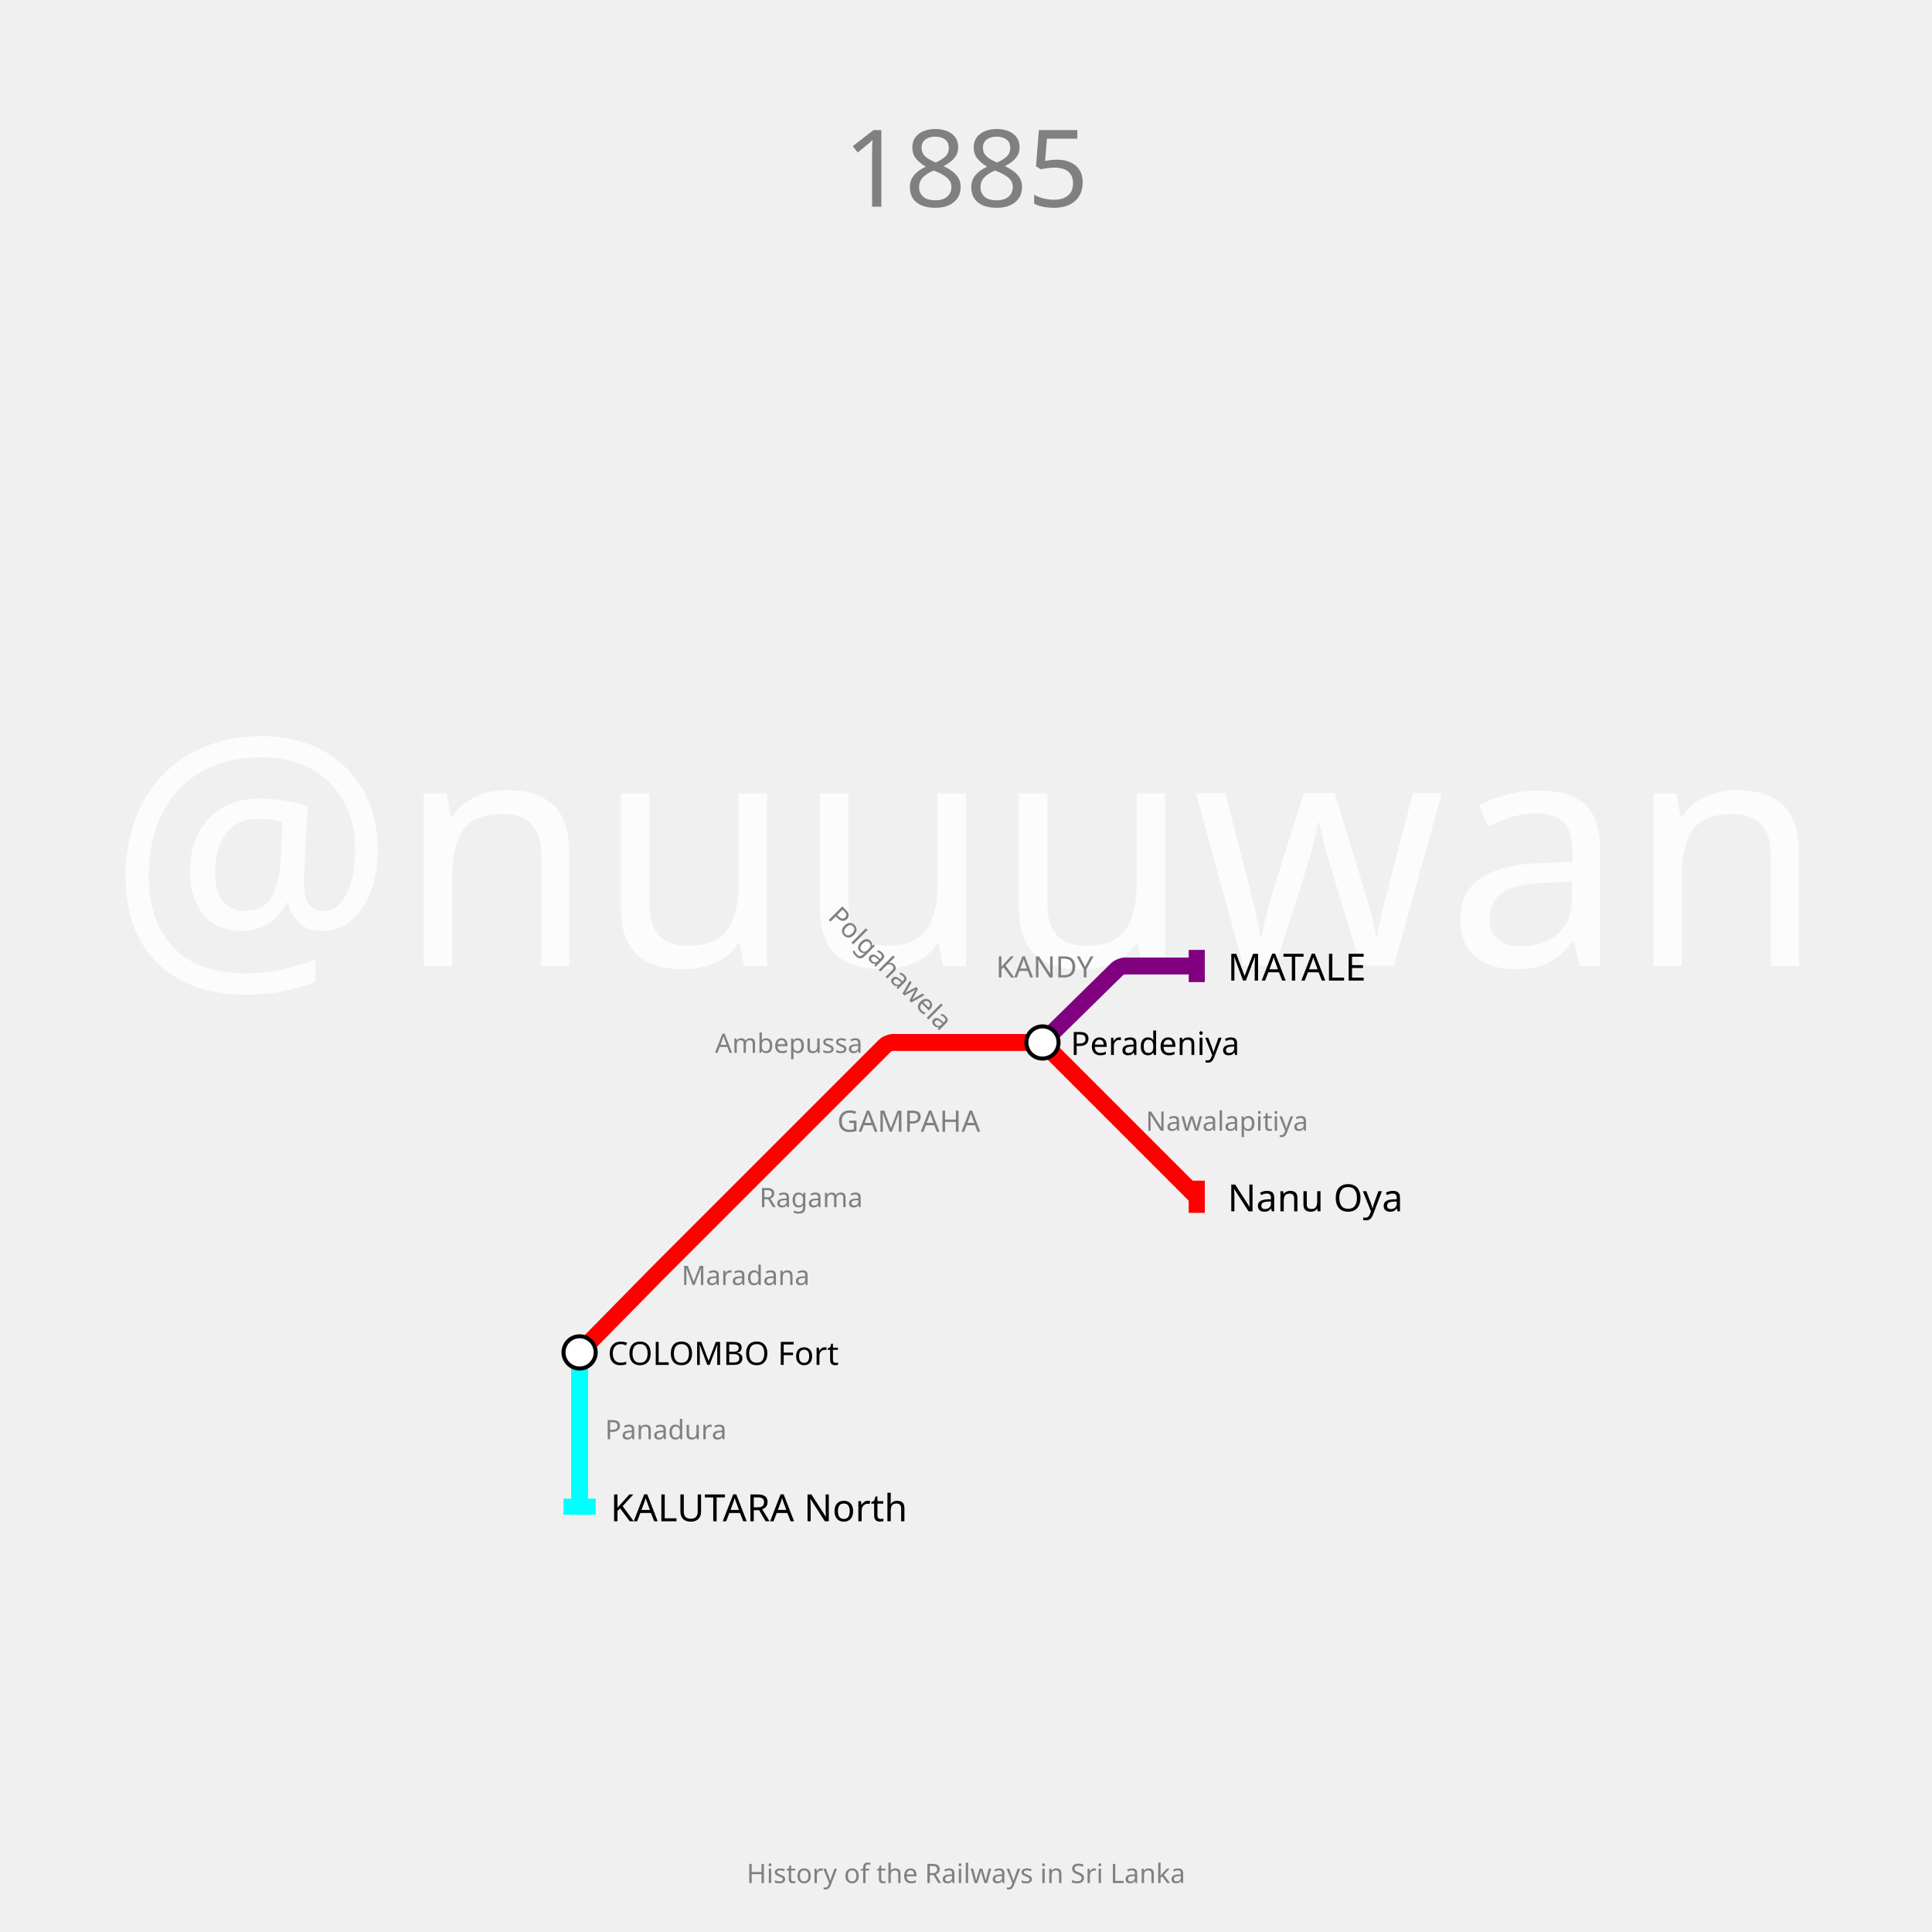
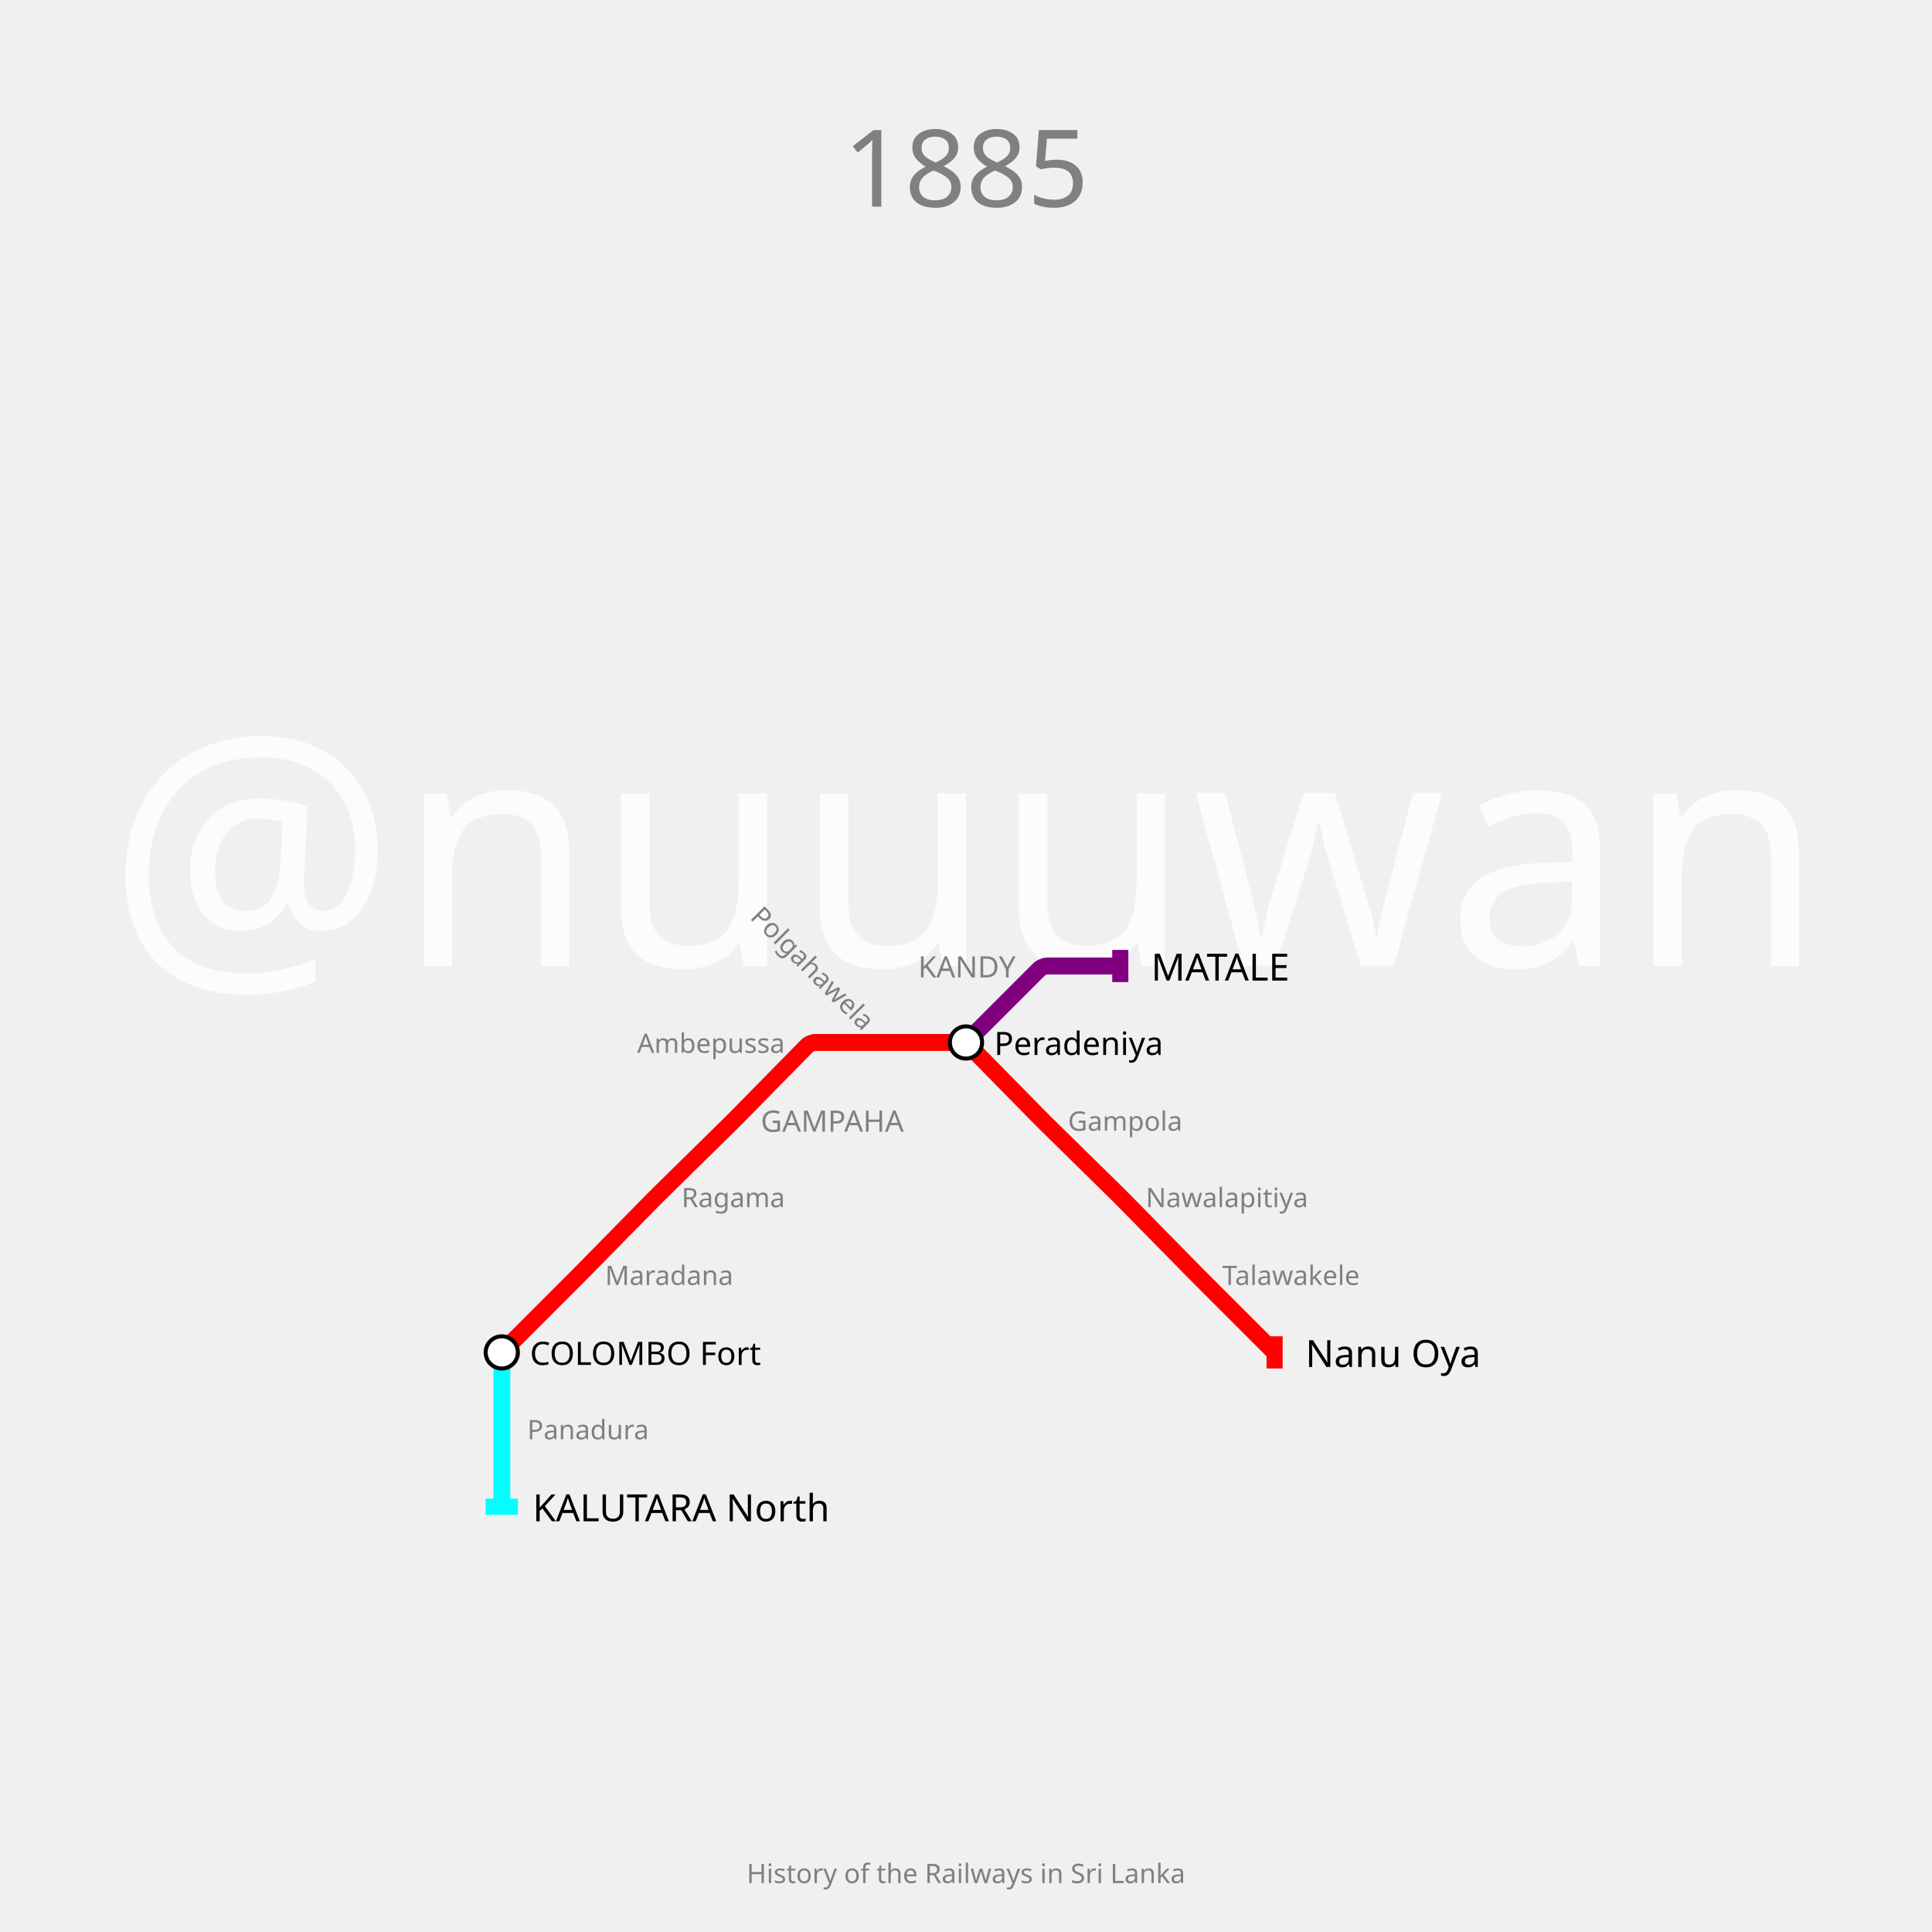
<svg xmlns="http://www.w3.org/2000/svg" width="1440" height="1440" padding="144">
  <text fill="#fcfcfc" stroke="none" font-size="240.0" font-family="p22" x="720.0" y="720.0" text-anchor="middle" dominant-baseline="center">@nuuuwan</text>
  <text fill="gray" stroke="none" font-size="80" font-family="p22" x="720.0" y="92.0" text-anchor="middle" dominant-baseline="hanging">1885</text>
  <text fill="gray" stroke="none" font-size="20" font-family="p22" x="720.0" y="1388.0" text-anchor="middle" dominant-baseline="text-top">History of the Railways in Sri Lanka</text>
  <g>
-     <path fill="none" stroke-width="12.6" stroke-opacity="1" d="M 432.0,1008.0 L 486.15,952.9 C 487.1,951.933 490.917,948.083 491.875,947.125 L 547.0,892.0 L 604.0,835.0 L 659.949,779.051 C 660.633,778.367 663.933,777.0 664.9,777.0 L 720.0,777.0 L 774.15,777.0 C 775.1,777.0 778.344,778.344 779.015,779.015 L 835.0,835.0 L 892.0,892.0" stroke="red" />
-     <rect stroke="none" fill-opacity="1" x="886" y="880" width="12" height="24" fill="red" />
+     <path fill="none" stroke-width="12.6" stroke-opacity="1" d="M 374.0,1008.0 L 429.125,952.875 C 430.083,951.917 433.9,948.067 434.85,947.1 L 486.293,894.755 C 487.195,893.837 490.837,890.195 491.755,889.293 L 544.238,837.715 C 545.159,836.81 548.81,833.159 549.715,832.238 L 601.967,779.068 C 602.645,778.379 605.933,777.0 606.9,777.0 L 662.0,777.0 L 717.1,777.0 C 718.067,777.0 721.355,778.379 722.033,779.068 L 774.252,832.203 C 775.168,833.136 778.864,836.832 779.797,837.748 L 832.24,889.287 C 833.16,890.192 836.808,893.84 837.713,894.76 L 889.286,947.238 C 890.19,948.159 893.826,951.826 894.738,952.738 L 950.0,1008.0" stroke="red" />
+     <rect stroke="none" fill-opacity="1" x="944" y="996" width="12" height="24" fill="red" />
  </g>
  <g>
-     <path fill="none" stroke-width="12.6" stroke-opacity="1" d="M 777.0,777.0 L 832.967,721.998 C 833.645,721.332 836.9,720.0 837.85,720.0 L 892.0,720.0" stroke="purple" />
-     <rect stroke="none" fill-opacity="1" x="886" y="708" width="12" height="24" fill="purple" />
+     <path fill="none" stroke-width="12.6" stroke-opacity="1" d="M 720.0,777.0 L 774.949,722.051 C 775.633,721.367 778.933,720.0 779.9,720.0 L 835.0,720.0" stroke="purple" />
+     <rect stroke="none" fill-opacity="1" x="829" y="708" width="12" height="24" fill="purple" />
  </g>
  <g>
-     <path fill="none" stroke-width="12.6" stroke-opacity="1" d="M 432.0,1008.0 L 432.0,1065.0 L 432.0,1123.0" stroke="cyan" />
-     <rect stroke="none" fill-opacity="1" x="420" y="1117" width="24" height="12" fill="cyan" />
+     <path fill="none" stroke-width="12.6" stroke-opacity="1" d="M 374.0,1008.0 L 374.0,1065.0 L 374.0,1123.0" stroke="cyan" />
+     <rect stroke="none" fill-opacity="1" x="362" y="1117" width="24" height="12" fill="cyan" />
  </g>
  <g>
-     <text fill="black" stroke="none" font-size="28.0" font-family="p22" font-weight="100" text-anchor="start" dominant-baseline="central" x="915.0" y="892" transform="translate(892,892) rotate(0) translate(-892,-892)">Nanu Oya</text>
+     <text fill="black" stroke="none" font-size="28.0" font-family="p22" font-weight="100" text-anchor="start" dominant-baseline="central" x="973.0" y="1008" transform="translate(950,1008) rotate(0) translate(-950,-1008)">Nanu Oya</text>
  </g>
  <g>
-     <text fill="black" stroke="none" font-size="28.0" font-family="p22" font-weight="100" text-anchor="start" dominant-baseline="central" x="915.0" y="720" transform="translate(892,720) rotate(0) translate(-892,-720)">MATALE</text>
+     <text fill="black" stroke="none" font-size="28.0" font-family="p22" font-weight="100" text-anchor="start" dominant-baseline="central" x="858.0" y="720" transform="translate(835,720) rotate(0) translate(-835,-720)">MATALE</text>
  </g>
  <g>
-     <text fill="black" stroke="none" font-size="28.0" font-family="p22" font-weight="100" text-anchor="start" dominant-baseline="central" x="455.0" y="1123" transform="translate(432,1123) rotate(0) translate(-432,-1123)">KALUTARA North</text>
+     <text fill="black" stroke="none" font-size="28.0" font-family="p22" font-weight="100" text-anchor="start" dominant-baseline="central" x="397.0" y="1123" transform="translate(374,1123) rotate(0) translate(-374,-1123)">KALUTARA North</text>
  </g>
  <g>
-     <circle r="12" fill="white" stroke="black" stroke-width="3.0" cx="432" cy="1008" />
-     <text fill="black" stroke="none" font-size="24.0" font-family="p22" font-weight="100" text-anchor="start" dominant-baseline="central" x="453.0" y="1008" transform="translate(432,1008) rotate(0) translate(-432,-1008)">COLOMBO Fort</text>
+     <circle r="12" fill="white" stroke="black" stroke-width="3.0" cx="374" cy="1008" />
+     <text fill="black" stroke="none" font-size="24.0" font-family="p22" font-weight="100" text-anchor="start" dominant-baseline="central" x="395.0" y="1008" transform="translate(374,1008) rotate(0) translate(-374,-1008)">COLOMBO Fort</text>
  </g>
  <g>
-     <circle r="12" fill="white" stroke="black" stroke-width="3.0" cx="777" cy="777" />
-     <text fill="black" stroke="none" font-size="24.0" font-family="p22" font-weight="100" text-anchor="start" dominant-baseline="central" x="798.0" y="777" transform="translate(777,777) rotate(0) translate(-777,-777)">Peradeniya</text>
+     <circle r="12" fill="white" stroke="black" stroke-width="3.0" cx="720" cy="777" />
+     <text fill="black" stroke="none" font-size="24.0" font-family="p22" font-weight="100" text-anchor="start" dominant-baseline="central" x="741.0" y="777" transform="translate(720,777) rotate(0) translate(-720,-777)">Peradeniya</text>
  </g>
  <g>
-     <text fill="gray" stroke="none" font-size="22.0" font-family="p22" font-weight="100" text-anchor="start" dominant-baseline="central" x="624.0" y="835" transform="translate(604,835) rotate(0) translate(-604,-835)">GAMPAHA</text>
+     <text fill="gray" stroke="none" font-size="22.0" font-family="p22" font-weight="100" text-anchor="start" dominant-baseline="central" x="567.0" y="835" transform="translate(547,835) rotate(0) translate(-547,-835)">GAMPAHA</text>
  </g>
  <g>
-     <text fill="gray" stroke="none" font-size="22.0" font-family="p22" font-weight="100" text-anchor="end" dominant-baseline="central" x="815.0" y="720" transform="translate(835,720) rotate(0) translate(-835,-720)">KANDY</text>
+     <text fill="gray" stroke="none" font-size="22.0" font-family="p22" font-weight="100" text-anchor="end" dominant-baseline="central" x="757.0" y="720" transform="translate(777,720) rotate(0) translate(-777,-720)">KANDY</text>
  </g>
  <g>
-     <text fill="gray" stroke="none" font-size="20" font-family="p22" font-weight="100" text-anchor="start" dominant-baseline="central" x="508.0" y="950" transform="translate(489,950) rotate(0) translate(-489,-950)">Maradana</text>
+     <text fill="gray" stroke="none" font-size="20" font-family="p22" font-weight="100" text-anchor="start" dominant-baseline="central" x="451.0" y="950" transform="translate(432,950) rotate(0) translate(-432,-950)">Maradana</text>
  </g>
  <g>
-     <text fill="gray" stroke="none" font-size="20" font-family="p22" font-weight="100" text-anchor="start" dominant-baseline="central" x="566.0" y="892" transform="translate(547,892) rotate(0) translate(-547,-892)">Ragama</text>
+     <text fill="gray" stroke="none" font-size="20" font-family="p22" font-weight="100" text-anchor="start" dominant-baseline="central" x="508.0" y="892" transform="translate(489,892) rotate(0) translate(-489,-892)">Ragama</text>
  </g>
  <g>
-     <text fill="gray" stroke="none" font-size="20" font-family="p22" font-weight="100" text-anchor="end" dominant-baseline="central" x="643.0" y="777" transform="translate(662,777) rotate(0) translate(-662,-777)">Ambepussa</text>
+     <text fill="gray" stroke="none" font-size="20" font-family="p22" font-weight="100" text-anchor="end" dominant-baseline="central" x="585.0" y="777" transform="translate(604,777) rotate(0) translate(-604,-777)">Ambepussa</text>
  </g>
  <g>
-     <text fill="gray" stroke="none" font-size="20" font-family="p22" font-weight="100" text-anchor="end" dominant-baseline="central" x="701.0" y="777" transform="translate(720,777) rotate(45) translate(-720,-777)">Polgahawela</text>
+     <text fill="gray" stroke="none" font-size="20" font-family="p22" font-weight="100" text-anchor="end" dominant-baseline="central" x="643.0" y="777" transform="translate(662,777) rotate(45) translate(-662,-777)">Polgahawela</text>
  </g>
  <g>
-     <text fill="gray" stroke="none" font-size="20" font-family="p22" font-weight="100" text-anchor="start" dominant-baseline="central" x="854.0" y="835" transform="translate(835,835) rotate(0) translate(-835,-835)">Nawalapitiya</text>
+     <text fill="gray" stroke="none" font-size="20" font-family="p22" font-weight="100" text-anchor="start" dominant-baseline="central" x="796.0" y="835" transform="translate(777,835) rotate(0) translate(-777,-835)">Gampola</text>
  </g>
  <g>
-     <text fill="gray" stroke="none" font-size="20" font-family="p22" font-weight="100" text-anchor="start" dominant-baseline="central" x="451.0" y="1065" transform="translate(432,1065) rotate(0) translate(-432,-1065)">Panadura</text>
+     <text fill="gray" stroke="none" font-size="20" font-family="p22" font-weight="100" text-anchor="start" dominant-baseline="central" x="854.0" y="892" transform="translate(835,892) rotate(0) translate(-835,-892)">Nawalapitiya</text>
+   </g>
+   <g>
+     <text fill="gray" stroke="none" font-size="20" font-family="p22" font-weight="100" text-anchor="start" dominant-baseline="central" x="911.0" y="950" transform="translate(892,950) rotate(0) translate(-892,-950)">Talawakele</text>
+   </g>
+   <g>
+     <text fill="gray" stroke="none" font-size="20" font-family="p22" font-weight="100" text-anchor="start" dominant-baseline="central" x="393.0" y="1065" transform="translate(374,1065) rotate(0) translate(-374,-1065)">Panadura</text>
  </g>
</svg>
